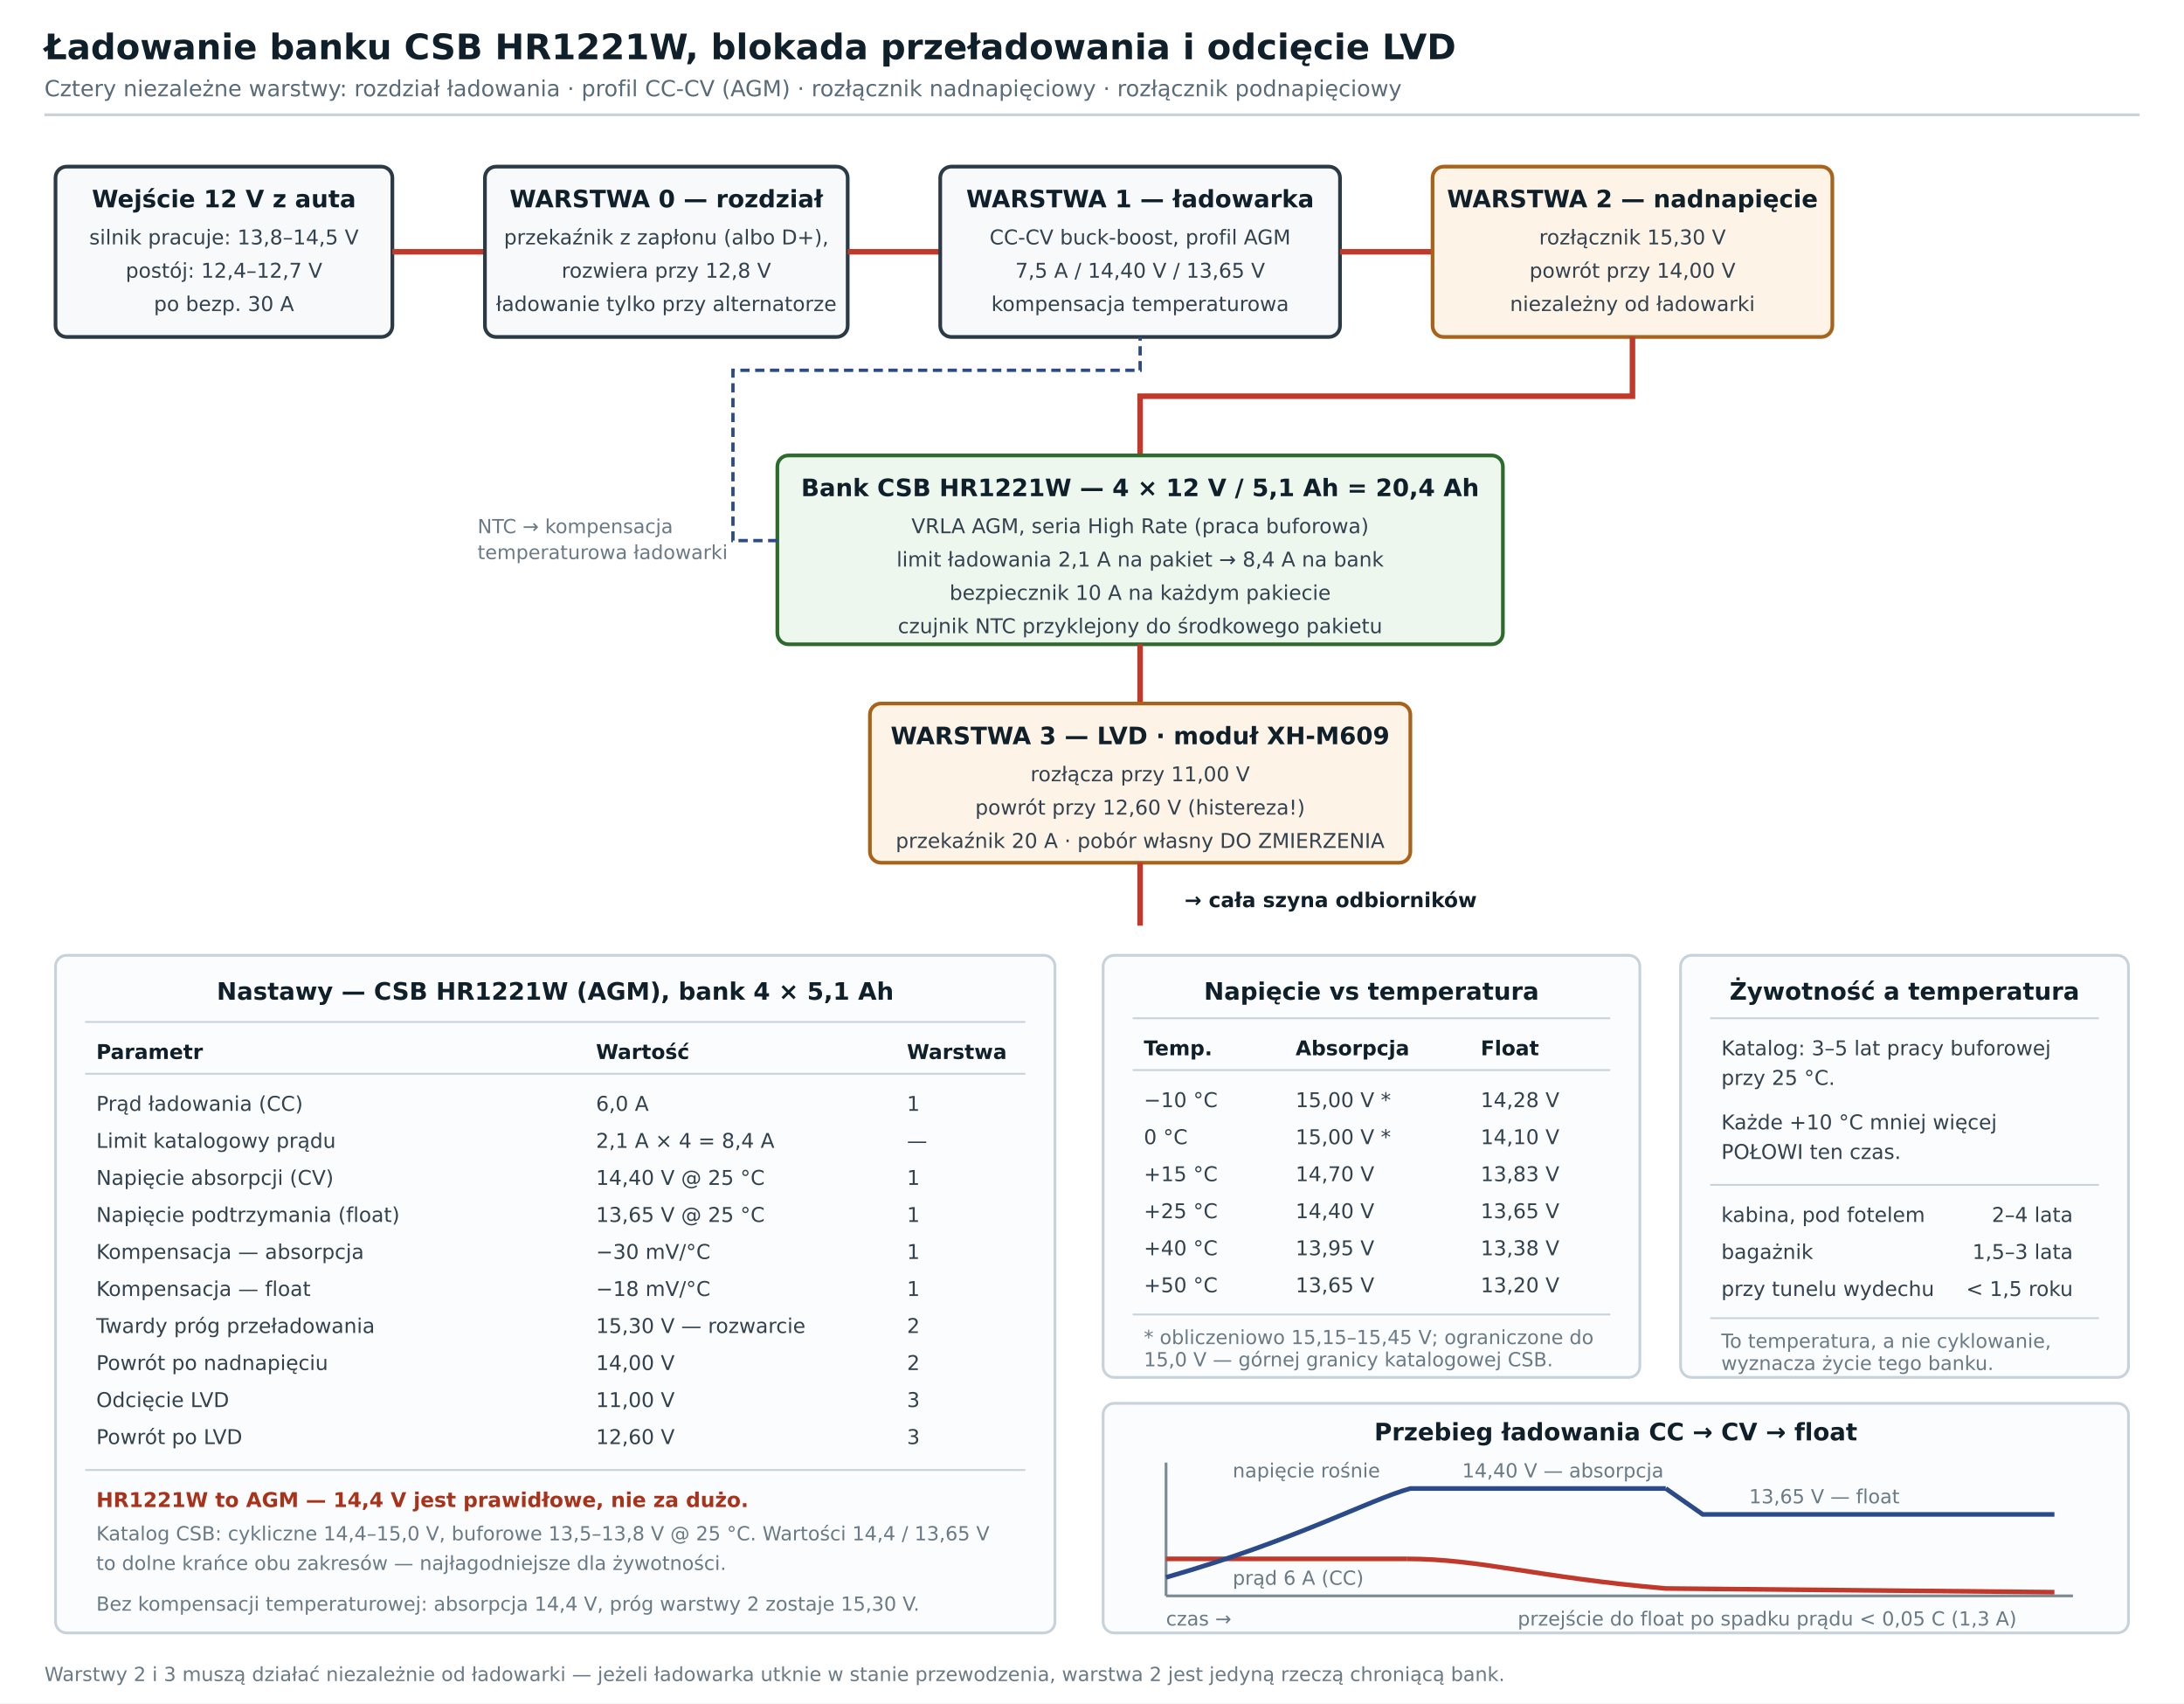
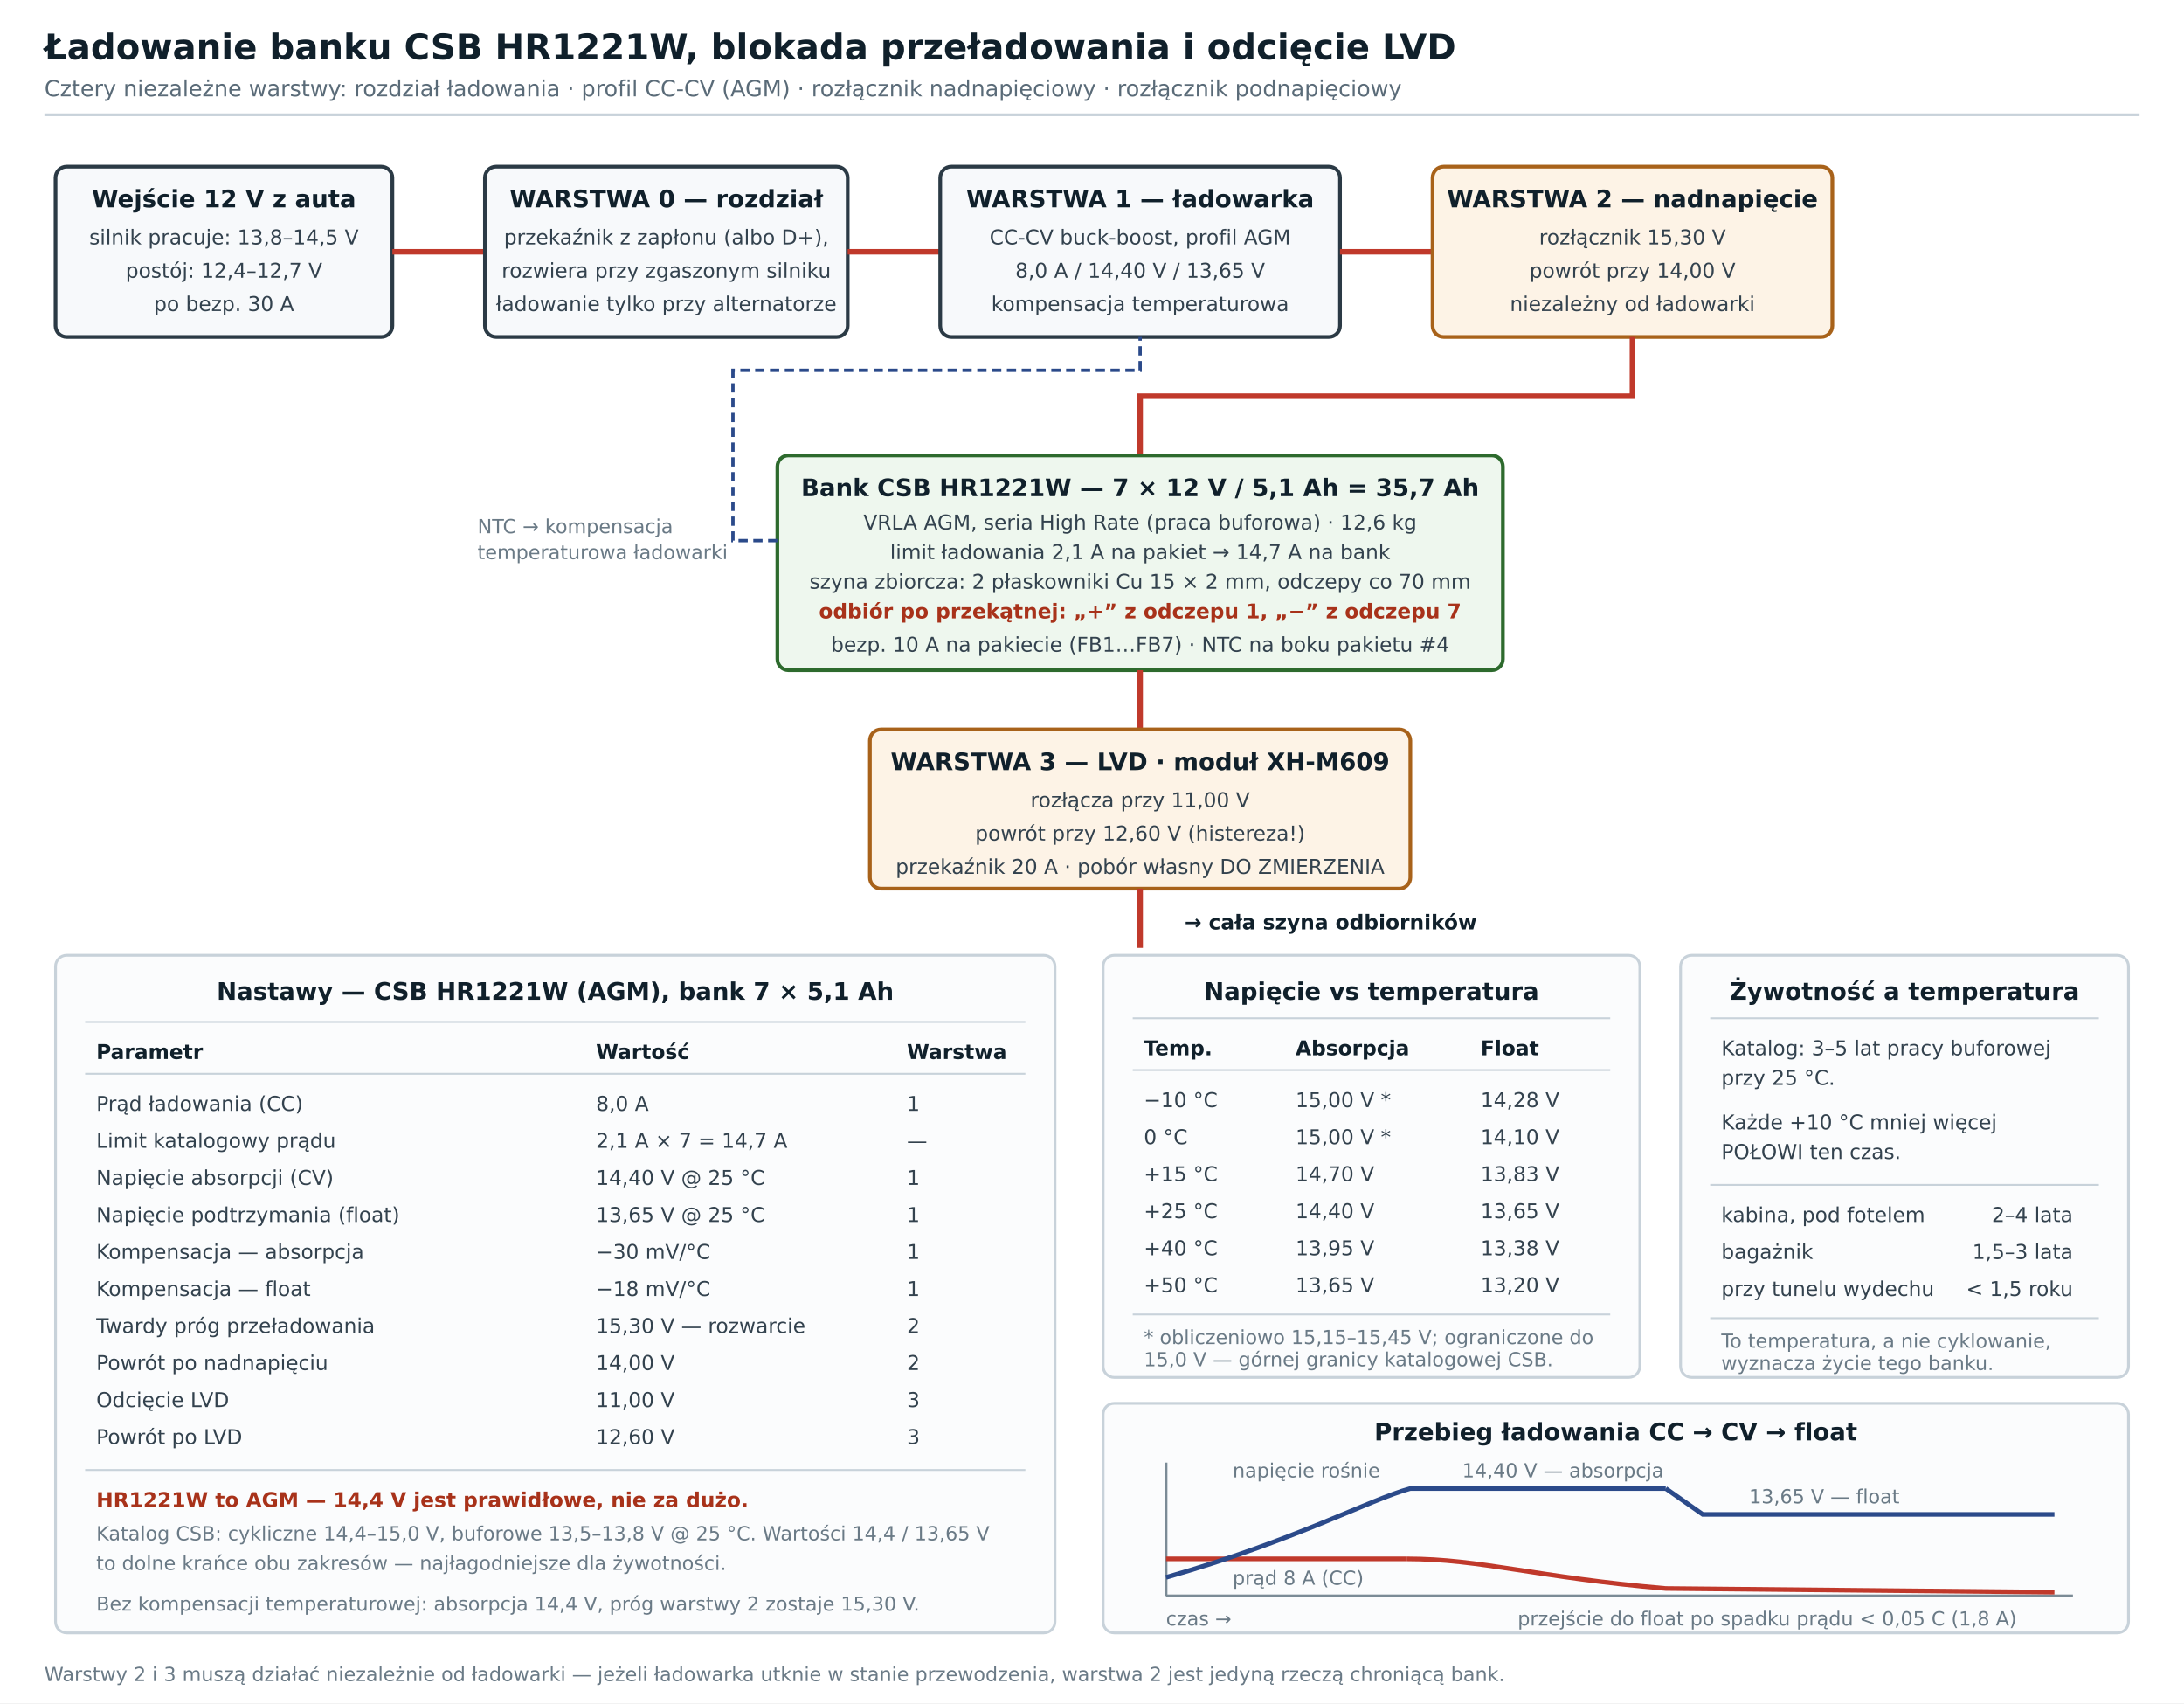
<svg xmlns="http://www.w3.org/2000/svg" width="1180" height="920" viewBox="0 0 1180 920" font-family="DejaVu Sans, Verdana, sans-serif">
  <style>
    .bg   { fill: #ffffff; }
    .box  { fill: #f7f9fb; stroke: #2b3a45; stroke-width: 2; rx: 6; }
    .boxW { fill: #fdf3e6; stroke: #a8621a; stroke-width: 2; rx: 6; }
    .boxA { fill: #eef7ee; stroke: #2d6a2d; stroke-width: 2; rx: 6; }
    .wire { stroke: #c0392b; stroke-width: 3; fill: none; }
    .ctrl { stroke: #2b4a8a; stroke-width: 1.8; fill: none; stroke-dasharray: 5 3; }
    .ttl  { font-size: 19px; font-weight: bold; fill: #10202b; }
    .sub  { font-size: 12px; fill: #5a6b78; }
    .h    { font-size: 13px; font-weight: bold; fill: #10202b; text-anchor: middle; }
    .t    { font-size: 11px; fill: #33424e; text-anchor: middle; }
    .tl   { font-size: 11px; fill: #33424e; }
    .tb   { font-size: 11px; font-weight: bold; fill: #10202b; }
    .note { font-size: 10.5px; fill: #6a7a86; }
    .warn { font-size: 11px; font-weight: bold; fill: #a8321a; }
    .axis { stroke: #7b8b96; stroke-width: 1.5; fill: none; }
    .cv   { stroke: #2b4a8a; stroke-width: 2.5; fill: none; }
    .cc   { stroke: #c0392b; stroke-width: 2.5; fill: none; }
  </style>
  <rect class="bg" x="0" y="0" width="1180" height="920" />
  <text class="ttl" x="24" y="32">Ładowanie banku CSB HR1221W, blokada przeładowania i odcięcie LVD</text>
  <text class="sub" x="24" y="52">Cztery niezależne warstwy: rozdział ładowania · profil CC-CV (AGM) · rozłącznik nadnapięciowy · rozłącznik podnapięciowy</text>
  <line x1="24" y1="62" x2="1156" y2="62" stroke="#c8d2da" stroke-width="1.5" />
  <rect class="box" x="30" y="90" width="182" height="92" />
  <text class="h" x="121" y="112">Wejście 12 V z auta</text>
  <text class="t" x="121" y="132">silnik pracuje: 13,8–14,5 V</text>
  <text class="t" x="121" y="150">postój: 12,4–12,7 V</text>
  <text class="t" x="121" y="168">po bezp. 30 A</text>
  <path class="wire" d="M212 136 L262 136" />
  <rect class="box" x="262" y="90" width="196" height="92" />
  <text class="h" x="360" y="112">WARSTWA 0 — rozdział</text>
  <text class="t" x="360" y="132">przekaźnik z zapłonu (albo D+),</text>
-   <text class="t" x="360" y="150">rozwiera przy 12,8 V</text>
+   <text class="t" x="360" y="150">rozwiera przy zgaszonym silniku</text>
  <text class="t" x="360" y="168">ładowanie tylko przy alternatorze</text>
  <path class="wire" d="M458 136 L508 136" />
  <rect class="box" x="508" y="90" width="216" height="92" />
  <text class="h" x="616" y="112">WARSTWA 1 — ładowarka</text>
  <text class="t" x="616" y="132">CC-CV buck-boost, profil AGM</text>
-   <text class="t" x="616" y="150">7,5 A / 14,40 V / 13,65 V</text>
+   <text class="t" x="616" y="150">8,0 A / 14,40 V / 13,65 V</text>
  <text class="t" x="616" y="168">kompensacja temperaturowa</text>
  <path class="wire" d="M724 136 L774 136" />
  <rect class="boxW" x="774" y="90" width="216" height="92" />
  <text class="h" x="882" y="112">WARSTWA 2 — nadnapięcie</text>
  <text class="t" x="882" y="132">rozłącznik 15,30 V</text>
  <text class="t" x="882" y="150">powrót przy 14,00 V</text>
  <text class="t" x="882" y="168">niezależny od ładowarki</text>
  <path class="wire" d="M882 182 L882 214 L616 214 L616 246" />
-   <rect class="boxA" x="420" y="246" width="392" height="102" />
-   <text class="h" x="616" y="268">Bank CSB HR1221W — 4 × 12 V / 5,1 Ah = 20,4 Ah</text>
-   <text class="t" x="616" y="288">VRLA AGM, seria High Rate (praca buforowa)</text>
-   <text class="t" x="616" y="306">limit ładowania 2,1 A na pakiet → 8,4 A na bank</text>
-   <text class="t" x="616" y="324">bezpiecznik 10 A na każdym pakiecie</text>
-   <text class="t" x="616" y="342">czujnik NTC przyklejony do środkowego pakietu</text>
-   <path class="wire" d="M616 348 L616 380" />
-   <rect class="boxW" x="470" y="380" width="292" height="86" />
-   <text class="h" x="616" y="402">WARSTWA 3 — LVD · moduł XH-M609</text>
-   <text class="t" x="616" y="422">rozłącza przy 11,00 V</text>
-   <text class="t" x="616" y="440">powrót przy 12,60 V (histereza!)</text>
-   <text class="t" x="616" y="458">przekaźnik 20 A · pobór własny DO ZMIERZENIA</text>
-   <path class="wire" d="M616 466 L616 500" />
-   <text class="tb" x="640" y="490">→ cała szyna odbiorników</text>
+   <rect class="boxA" x="420" y="246" width="392" height="116" />
+   <text class="h" x="616" y="268">Bank CSB HR1221W — 7 × 12 V / 5,1 Ah = 35,7 Ah</text>
+   <text class="t" x="616" y="286">VRLA AGM, seria High Rate (praca buforowa) · 12,6 kg</text>
+   <text class="t" x="616" y="302">limit ładowania 2,1 A na pakiet → 14,7 A na bank</text>
+   <text class="t" x="616" y="318">szyna zbiorcza: 2 płaskowniki Cu 15 × 2 mm, odczepy co 70 mm</text>
+   <text class="warn" x="616" y="334" text-anchor="middle">odbiór po przekątnej: „+” z odczepu 1, „−” z odczepu 7</text>
+   <text class="t" x="616" y="352">bezp. 10 A na pakiecie (FB1…FB7) · NTC na boku pakietu #4</text>
+   <path class="wire" d="M616 362 L616 394" />
+   <rect class="boxW" x="470" y="394" width="292" height="86" />
+   <text class="h" x="616" y="416">WARSTWA 3 — LVD · moduł XH-M609</text>
+   <text class="t" x="616" y="436">rozłącza przy 11,00 V</text>
+   <text class="t" x="616" y="454">powrót przy 12,60 V (histereza!)</text>
+   <text class="t" x="616" y="472">przekaźnik 20 A · pobór własny DO ZMIERZENIA</text>
+   <path class="wire" d="M616 480 L616 512" />
+   <text class="tb" x="640" y="502">→ cała szyna odbiorników</text>
  <path class="ctrl" d="M420 292 L396 292 L396 200 L616 200 L616 182" />
  <text class="note" x="258" y="288">NTC → kompensacja</text>
  <text class="note" x="258" y="302">temperaturowa ładowarki</text>
  <rect x="30" y="516" width="540" height="366" fill="#fbfcfd" stroke="#c8d2da" stroke-width="1.5" rx="6" />
-   <text class="h" x="300" y="540">Nastawy — CSB HR1221W (AGM), bank 4 × 5,1 Ah</text>
+   <text class="h" x="300" y="540">Nastawy — CSB HR1221W (AGM), bank 7 × 5,1 Ah</text>
  <line x1="46" y1="552" x2="554" y2="552" stroke="#c8d2da" />
  <text class="tb" x="52" y="572">Parametr</text>
  <text class="tb" x="322" y="572">Wartość</text>
  <text class="tb" x="490" y="572">Warstwa</text>
  <line x1="46" y1="580" x2="554" y2="580" stroke="#c8d2da" />
  <text class="tl" x="52" y="600">Prąd ładowania (CC)</text>
-   <text class="tl" x="322" y="600">6,0 A</text>
+   <text class="tl" x="322" y="600">8,0 A</text>
  <text class="tl" x="490" y="600">1</text>
  <text class="tl" x="52" y="620">Limit katalogowy prądu</text>
-   <text class="tl" x="322" y="620">2,1 A × 4 = 8,4 A</text>
+   <text class="tl" x="322" y="620">2,1 A × 7 = 14,7 A</text>
  <text class="tl" x="490" y="620">—</text>
  <text class="tl" x="52" y="640">Napięcie absorpcji (CV)</text>
  <text class="tl" x="322" y="640">14,40 V @ 25 °C</text>
  <text class="tl" x="490" y="640">1</text>
  <text class="tl" x="52" y="660">Napięcie podtrzymania (float)</text>
  <text class="tl" x="322" y="660">13,65 V @ 25 °C</text>
  <text class="tl" x="490" y="660">1</text>
  <text class="tl" x="52" y="680">Kompensacja — absorpcja</text>
  <text class="tl" x="322" y="680">−30 mV/°C</text>
  <text class="tl" x="490" y="680">1</text>
  <text class="tl" x="52" y="700">Kompensacja — float</text>
  <text class="tl" x="322" y="700">−18 mV/°C</text>
  <text class="tl" x="490" y="700">1</text>
  <text class="tl" x="52" y="720">Twardy próg przeładowania</text>
  <text class="tl" x="322" y="720">15,30 V — rozwarcie</text>
  <text class="tl" x="490" y="720">2</text>
  <text class="tl" x="52" y="740">Powrót po nadnapięciu</text>
  <text class="tl" x="322" y="740">14,00 V</text>
  <text class="tl" x="490" y="740">2</text>
  <text class="tl" x="52" y="760">Odcięcie LVD</text>
  <text class="tl" x="322" y="760">11,00 V</text>
  <text class="tl" x="490" y="760">3</text>
  <text class="tl" x="52" y="780">Powrót po LVD</text>
  <text class="tl" x="322" y="780">12,60 V</text>
  <text class="tl" x="490" y="780">3</text>
  <line x1="46" y1="794" x2="554" y2="794" stroke="#c8d2da" />
  <text class="warn" x="52" y="814">HR1221W to AGM — 14,4 V jest prawidłowe, nie za dużo.</text>
  <text class="note" x="52" y="832">Katalog CSB: cykliczne 14,4–15,0 V, buforowe 13,5–13,8 V @ 25 °C. Wartości 14,4 / 13,65 V</text>
  <text class="note" x="52" y="848">to dolne krańce obu zakresów — najłagodniejsze dla żywotności.</text>
  <text class="note" x="52" y="870">Bez kompensacji temperaturowej: absorpcja 14,4 V, próg warstwy 2 zostaje 15,30 V.</text>
  <rect x="596" y="516" width="290" height="228" fill="#fbfcfd" stroke="#c8d2da" stroke-width="1.5" rx="6" />
  <text class="h" x="741" y="540">Napięcie vs temperatura</text>
  <line x1="612" y1="550" x2="870" y2="550" stroke="#c8d2da" />
  <text class="tb" x="618" y="570">Temp.</text>
  <text class="tb" x="700" y="570">Absorpcja</text>
  <text class="tb" x="800" y="570">Float</text>
  <line x1="612" y1="578" x2="870" y2="578" stroke="#c8d2da" />
  <text class="tl" x="618" y="598">−10 °C</text>
  <text class="tl" x="700" y="598">15,00 V *</text>
  <text class="tl" x="800" y="598">14,28 V</text>
  <text class="tl" x="618" y="618">0 °C</text>
  <text class="tl" x="700" y="618">15,00 V *</text>
  <text class="tl" x="800" y="618">14,10 V</text>
  <text class="tl" x="618" y="638">+15 °C</text>
  <text class="tl" x="700" y="638">14,70 V</text>
  <text class="tl" x="800" y="638">13,83 V</text>
  <text class="tl" x="618" y="658">+25 °C</text>
  <text class="tl" x="700" y="658">14,40 V</text>
  <text class="tl" x="800" y="658">13,65 V</text>
  <text class="tl" x="618" y="678">+40 °C</text>
  <text class="tl" x="700" y="678">13,95 V</text>
  <text class="tl" x="800" y="678">13,38 V</text>
  <text class="tl" x="618" y="698">+50 °C</text>
  <text class="tl" x="700" y="698">13,65 V</text>
  <text class="tl" x="800" y="698">13,20 V</text>
  <line x1="612" y1="710" x2="870" y2="710" stroke="#c8d2da" />
  <text class="note" x="618" y="726">* obliczeniowo 15,15–15,45 V; ograniczone do</text>
  <text class="note" x="618" y="738">15,0 V — górnej granicy katalogowej CSB.</text>
  <rect x="908" y="516" width="242" height="228" fill="#fbfcfd" stroke="#c8d2da" stroke-width="1.5" rx="6" />
  <text class="h" x="1029" y="540">Żywotność a temperatura</text>
  <line x1="924" y1="550" x2="1134" y2="550" stroke="#c8d2da" />
  <text class="tl" x="930" y="570">Katalog: 3–5 lat pracy buforowej</text>
  <text class="tl" x="930" y="586">przy 25 °C.</text>
  <text class="tl" x="930" y="610">Każde +10 °C mniej więcej</text>
  <text class="tl" x="930" y="626">POŁOWI ten czas.</text>
  <line x1="924" y1="640" x2="1134" y2="640" stroke="#c8d2da" />
  <text class="tl" x="930" y="660">kabina, pod fotelem</text>
  <text class="tl" x="1120" y="660" text-anchor="end">2–4 lata</text>
  <text class="tl" x="930" y="680">bagażnik</text>
  <text class="tl" x="1120" y="680" text-anchor="end">1,5–3 lata</text>
  <text class="tl" x="930" y="700">przy tunelu wydechu</text>
  <text class="tl" x="1120" y="700" text-anchor="end">&lt; 1,5 roku</text>
  <line x1="924" y1="712" x2="1134" y2="712" stroke="#c8d2da" />
  <text class="note" x="930" y="728">To temperatura, a nie cyklowanie,</text>
  <text class="note" x="930" y="740">wyznacza życie tego banku.</text>
  <rect x="596" y="758" width="554" height="124" fill="#fbfcfd" stroke="#c8d2da" stroke-width="1.5" rx="6" />
  <text class="h" x="873" y="778">Przebieg ładowania CC → CV → float</text>
  <path class="axis" d="M630 862 L1120 862" />
  <path class="axis" d="M630 862 L630 790" />
  <path class="cc" d="M630 842 L760 842" />
  <path class="cc" d="M760 842 C 800 842, 830 852, 900 858 L1110 860" />
  <path class="cv" d="M630 852 C 700 832, 740 810, 762 804 L900 804" />
  <path class="cv" d="M900 804 L920 818 L1110 818" />
-   <text class="note" x="666" y="856">prąd 6 A (CC)</text>
+   <text class="note" x="666" y="856">prąd 8 A (CC)</text>
  <text class="note" x="666" y="798">napięcie rośnie</text>
  <text class="note" x="790" y="798">14,40 V — absorpcja</text>
  <text class="note" x="945" y="812">13,65 V — float</text>
  <text class="note" x="630" y="878">czas →</text>
-   <text class="note" x="820" y="878">przejście do float po spadku prądu &lt; 0,05 C (1,3 A)</text>
+   <text class="note" x="820" y="878">przejście do float po spadku prądu &lt; 0,05 C (1,8 A)</text>
  <text class="note" x="24" y="908">Warstwy 2 i 3 muszą działać niezależnie od ładowarki — jeżeli ładowarka utknie w stanie przewodzenia, warstwa 2 jest jedyną rzeczą chroniącą bank.</text>
</svg>
